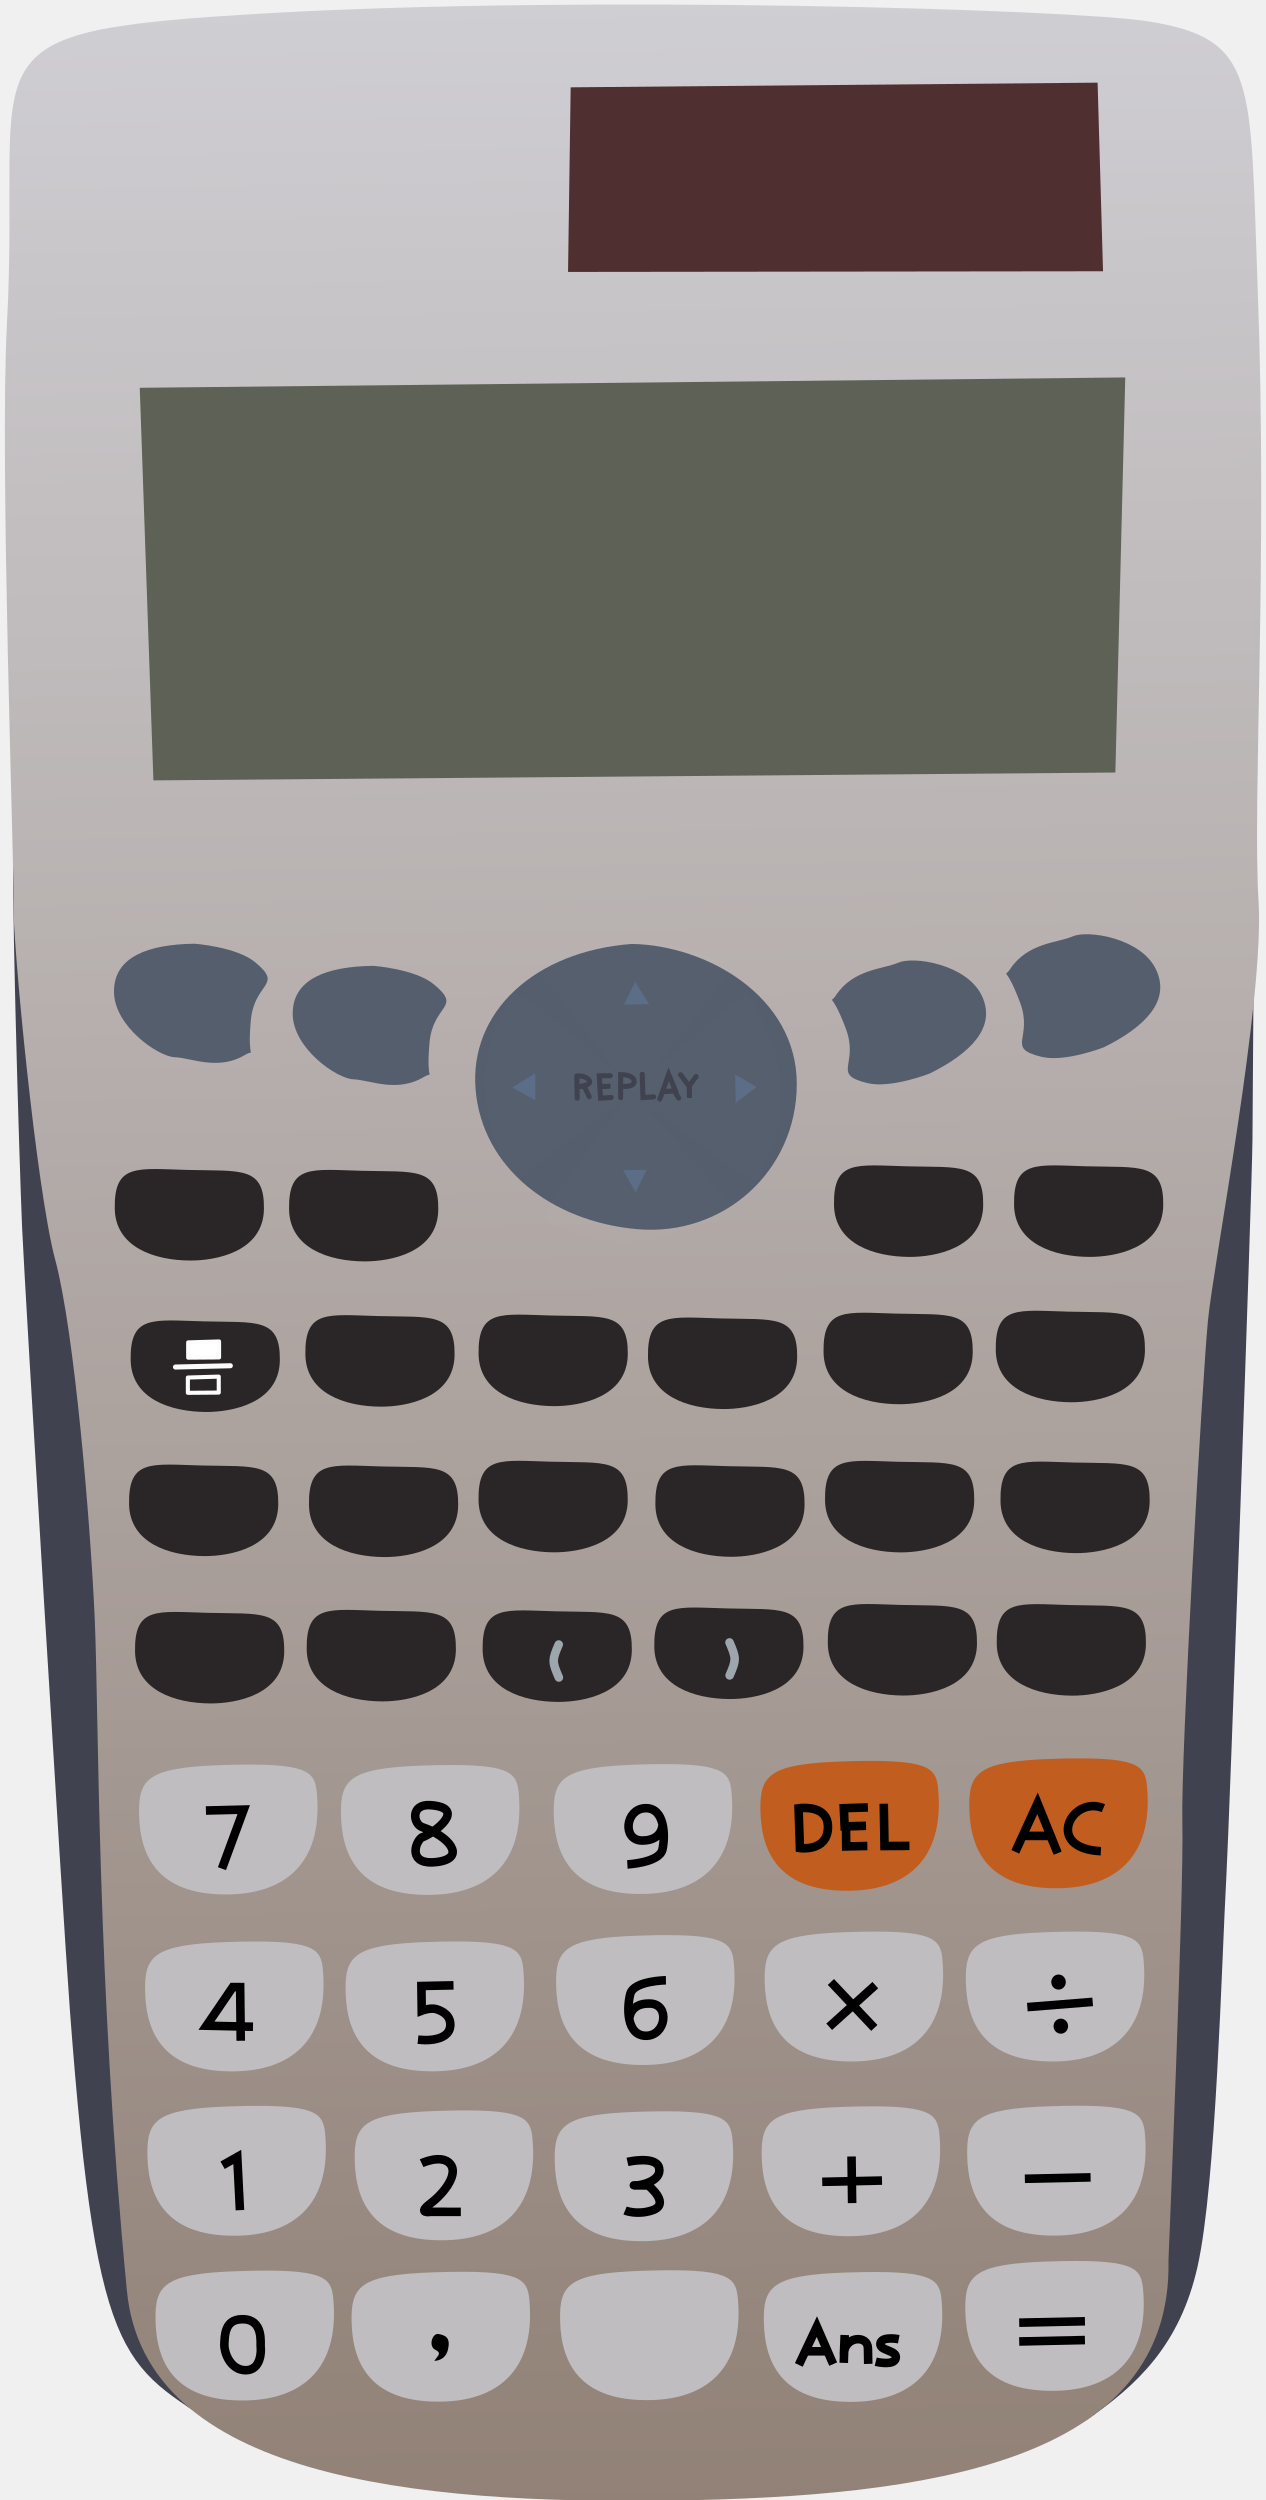
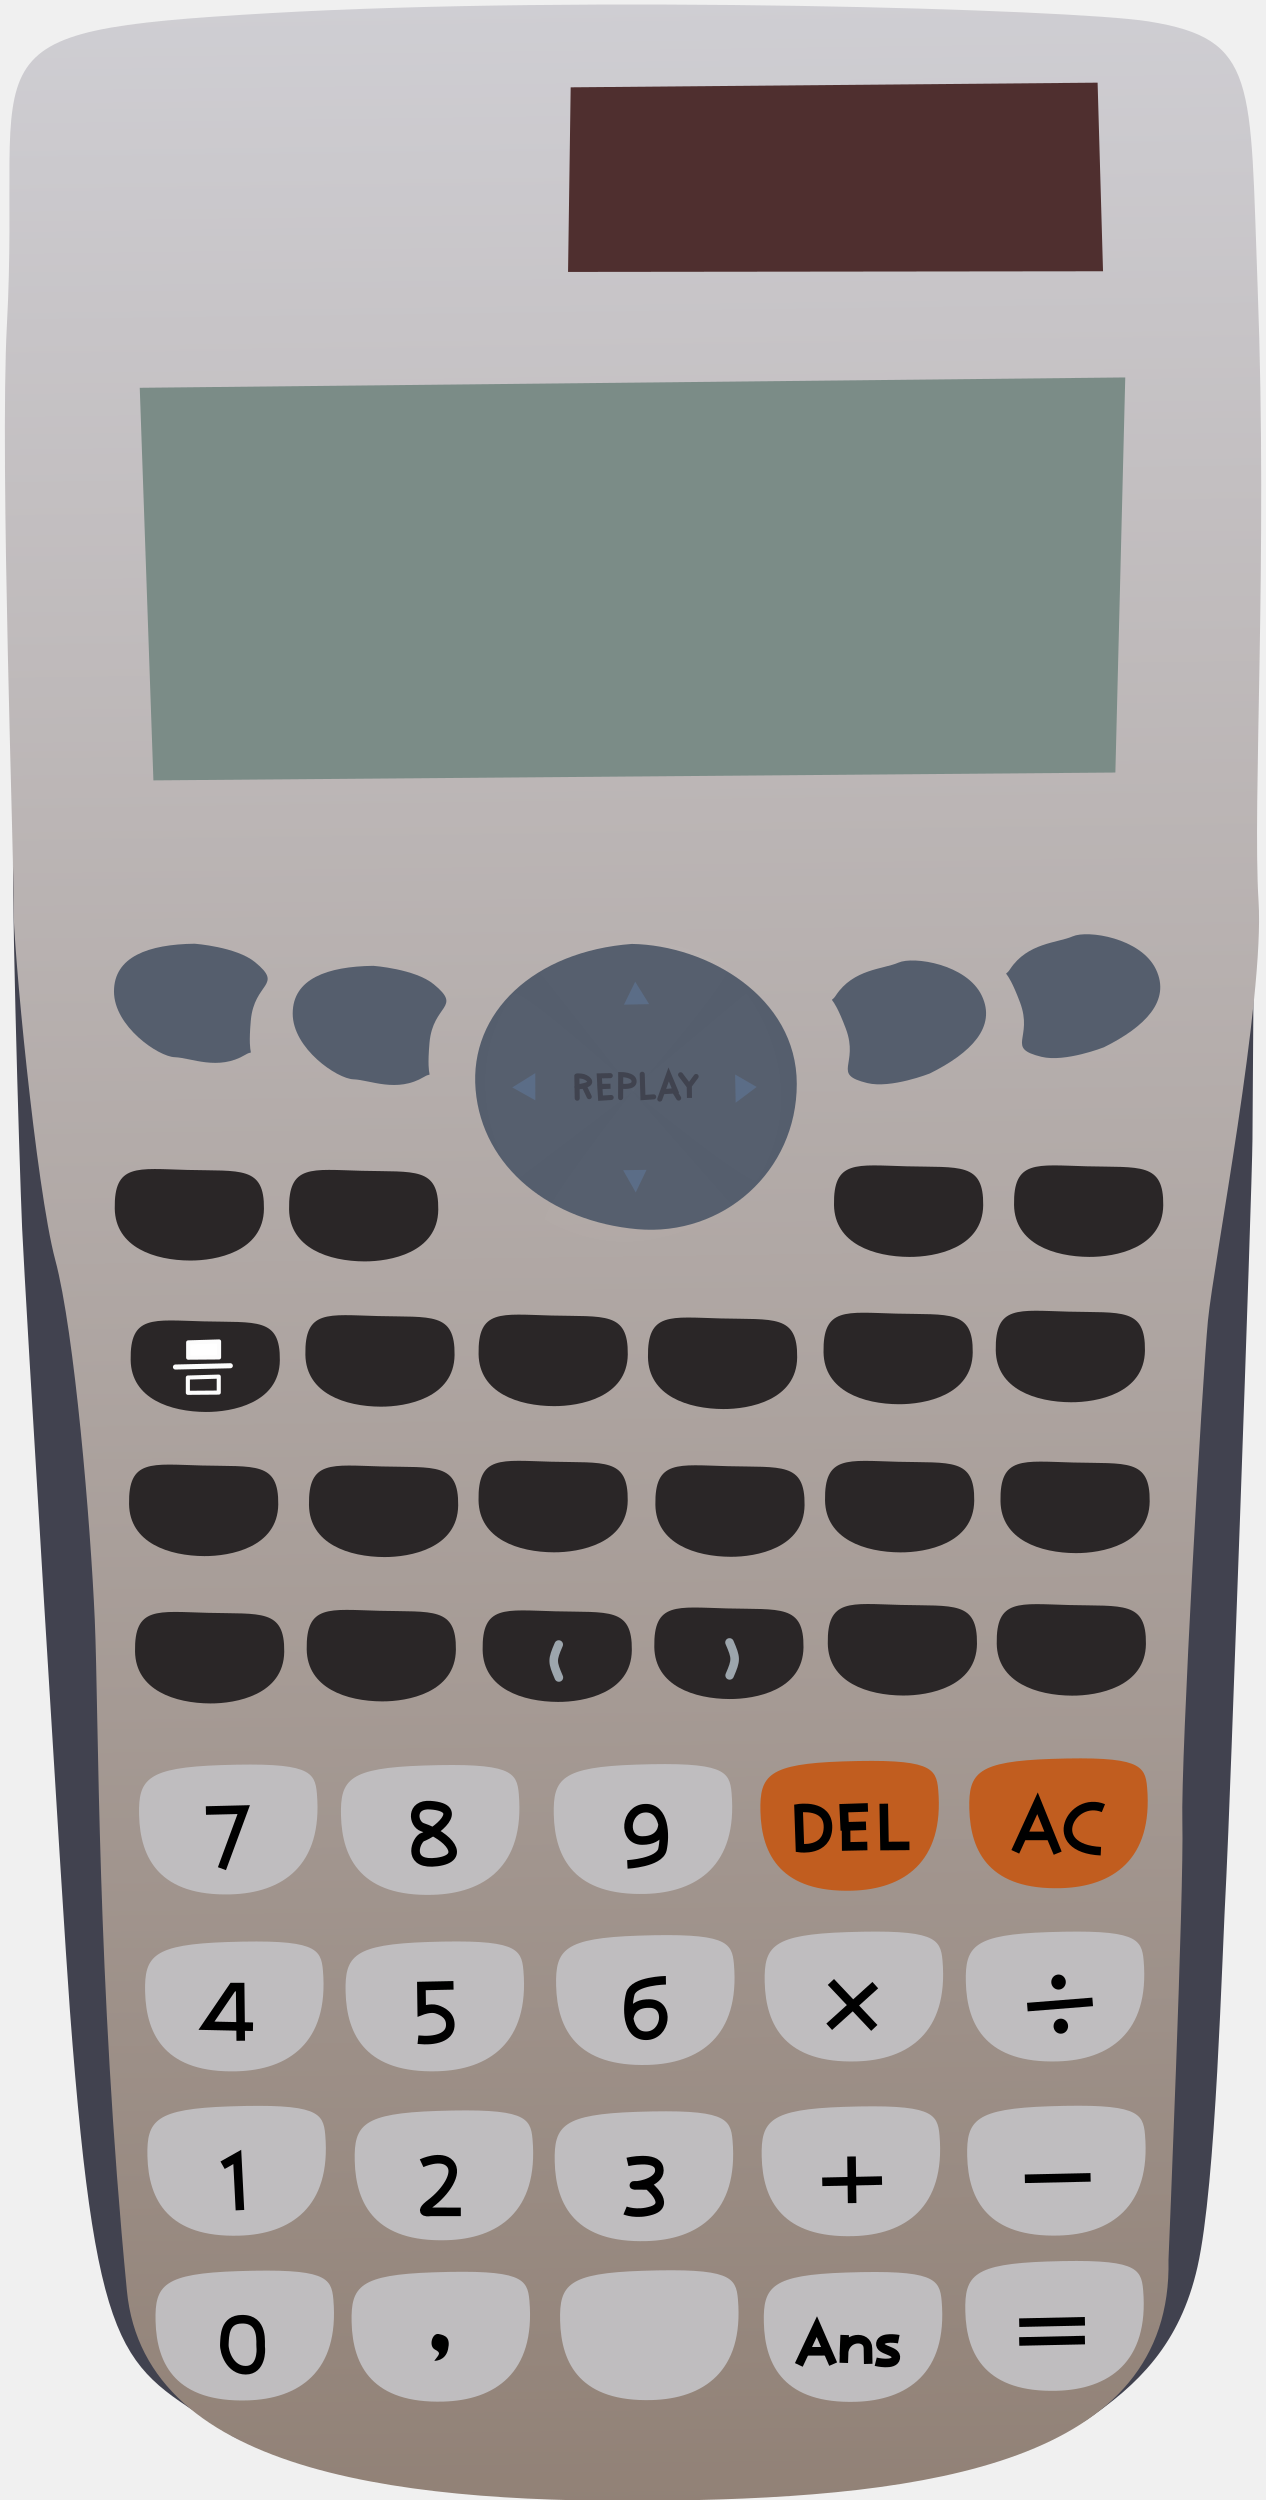
<svg xmlns="http://www.w3.org/2000/svg" xmlns:xlink="http://www.w3.org/1999/xlink" version="1.1" id="svg2" width="2486.667" height="4912" viewBox="0 0 2486.667 4912">
  <defs id="defs6">
    <rect x="220.434" y="139.683" width="867.997" height="522.096" id="rect438" />
    <rect x="335.279" y="809.352" width="1830.529" height="680.596" id="rect392" />
    <rect x="328.042" y="1506.098" width="1836.794" height="720.092" id="rect386" />
    <linearGradient id="linearGradient36525">
      <stop style="stop-color:#918176;stop-opacity:1;" offset="0" id="stop36521" />
      <stop style="stop-color:#cfced3;stop-opacity:1;" offset="1" id="stop36523" />
    </linearGradient>
    <linearGradient xlink:href="#linearGradient36525" id="linearGradient36527" x1="1265.623" y1="4934.722" x2="1198.66" y2="2.468" gradientUnits="userSpaceOnUse" />
    <rect x="335.279" y="809.352" width="1830.529" height="680.596" id="rect392-3" />
  </defs>
  <g id="layer1" style="display:inline;opacity:1">
    <path style="display:inline;fill:#41424f;fill-opacity:1;stroke-width:2.351;stroke-dasharray:7.053, 7.053" d="M 137.508,3952.214 C 122.721,3755.687 48.976,2537.204 43.463,2413.072 37.949,2288.939 19.385,1658.251 27.541,1628.605 c 8.156,-29.647 2437.638,-28.414 2437.638,-28.414 0,0 -3.398,530.831 -4.31,638.123 -0.912,107.293 -45.605,1347.304 -51.344,1449.346 -9.107,161.898 -19.796,602.565 -56.673,766.136 -34.433,152.733 -117.326,232.45 -220.421,302.437 -103.095,69.987 -1556.245,110.933 -1676.12,29.875 -210.563,-142.379 -264.198,-108.226 -318.801,-833.894 z" id="path1053" />
    <path style="display:inline;fill:url(#linearGradient36527);fill-opacity:1;stroke-width:2.351;stroke-dasharray:7.053, 7.053" d="m 2295.838,4440.274 c 8.694,397.945 -471.677,465.411 -976.571,472.809 C 814.373,4920.482 284.956,4867.814 249.356,4500.984 189.82,3887.499 194.462,3370.708 186.197,3182.046 177.931,2993.385 146.437,2616.664 108.591,2475.665 70.745,2334.666 24.52,1845.236 26.572,1778.74 28.625,1712.244 -0.95,907.92 13.613,637.081 42.885,92.666 -95.81,61.955 526.547,26.044 1148.904,-9.867 2105.749,17.936 2256.517,42.048 c 215.372,34.445 199.227,115.827 214.597,525.243 19.845,528.612 -10.426,1011.267 1.684,1203.196 12.11,191.929 -88.526,710.679 -99.46,824.442 -10.935,113.763 -53.692,857.037 -50.249,986.594 3.442,129.557 -27.25,858.75 -27.25,858.75 z" id="path393" />
-     <path style="opacity:1;fill:#5e6256;fill-opacity:1;stroke-width:2.351;stroke-dasharray:7.053, 7.053" d="M 274.57,761.943 2210.923,741.592 2191.486,1517.894 301.403,1533.299 Z" id="path7438" />
+     <path style="opacity:1;fill:#7b8c87;fill-opacity:1;stroke-width:2.351;stroke-dasharray:7.053, 7.053" d="M 274.57,761.943 2210.923,741.592 2191.486,1517.894 301.403,1533.299 Z" id="path7438" />
    <path style="opacity:1;fill:#4f2f2f;fill-opacity:1;stroke-width:2.351;stroke-dasharray:7.053, 7.053" d="m 1121.25,171.579 1035.317,-9.174 10.662,370.579 -1051.138,1.32 z" id="path7440" />
    <path style="opacity:1;fill:#555e6d;fill-opacity:1;stroke-width:2.351;stroke-dasharray:7.053, 7.053" d="m 1241.587,1854.619 c 147.108,2.553 323.941,103.44 323.941,275.087 0,171.647 -144.518,300.367 -313.567,285.391 C 1082.913,2400.121 947.473,2294.042 934.465,2141.193 921.456,1988.344 1050.777,1868.803 1241.587,1854.619 Z" id="path7598" />
    <path style="opacity:1;fill:#555e6d;fill-opacity:1;stroke-width:2.351;stroke-dasharray:7.053, 7.053" d="m 382.351,1854.202 c -90.623,1.19 -158.405,25.369 -158.405,93.84 0,68.472 87.221,128.1 119.411,129.165 32.191,1.065 85.363,27.418 138.904,-4.913 21.066,-12.721 3.053,17.555 10.507,-67.016 6.727,-76.324 65.638,-67.783 8.247,-114.915 -36.699,-30.139 -118.664,-36.162 -118.664,-36.162 z" id="path7600" />
    <path style="display:inline;opacity:1;fill:#555e6d;fill-opacity:1;stroke-width:2.351;stroke-dasharray:7.053, 7.053" d="m 1826.771,2109.225 c 81.162,-40.332 131.779,-91.488 102.115,-153.201 -29.663,-61.713 -134.106,-77.67 -163.581,-64.684 -29.475,12.985 -88.815,12.269 -123.064,64.603 -13.476,20.591 -10.357,-14.499 19.562,64.952 27.002,71.704 -29.794,89.527 42.35,107.145 46.133,11.266 122.617,-18.815 122.617,-18.815 z" id="path7600-5" />
    <path style="display:inline;opacity:1;fill:#555e6d;fill-opacity:1;stroke-width:2.351;stroke-dasharray:7.053, 7.053" d="m 2169.034,2057.661 c 81.162,-40.332 131.779,-91.488 102.115,-153.201 -29.663,-61.713 -134.106,-77.67 -163.581,-64.684 -29.475,12.985 -88.815,12.269 -123.064,64.603 -13.476,20.591 -10.357,-14.499 19.562,64.952 27.002,71.704 -29.794,89.527 42.35,107.145 46.133,11.266 122.617,-18.815 122.617,-18.815 z" id="path7600-5-2" />
    <path style="display:inline;opacity:1;fill:#555e6d;fill-opacity:1;stroke-width:2.351;stroke-dasharray:7.053, 7.053" d="m 733.49,1897.649 c -90.623,1.19 -158.405,25.369 -158.405,93.84 0,68.472 87.221,128.1 119.411,129.165 32.191,1.065 85.363,27.418 138.904,-4.913 21.066,-12.721 3.053,17.555 10.507,-67.016 6.727,-76.324 65.638,-67.783 8.247,-114.915 -36.699,-30.139 -118.664,-36.162 -118.664,-36.162 z" id="path7600-6" />
    <path style="opacity:1;fill:#2a2627;fill-opacity:1;stroke-width:2.351;stroke-dasharray:7.053, 7.053" d="m 710.771,2300.374 c 104.73,2.752 151.401,-8.145 150.34,76.529 -1.061,84.673 -94.921,101.783 -145.209,101.522 -69.431,-0.361 -146.64,-25.752 -147.937,-102.01 -1.518,-89.26 43.379,-78.653 142.806,-76.041 z" id="path7702" />
    <path style="display:inline;opacity:1;fill:#2a2627;fill-opacity:1;stroke-width:2.351;stroke-dasharray:7.053, 7.053" d="m 368.27,2298.676 c 104.73,2.752 151.401,-8.145 150.34,76.529 -1.061,84.673 -94.921,101.783 -145.209,101.522 -69.431,-0.361 -146.64,-25.752 -147.937,-102.01 -1.518,-89.26 43.379,-78.653 142.806,-76.041 z" id="path7702-9" />
    <path style="display:inline;opacity:1;fill:#2a2627;fill-opacity:1;stroke-width:2.351;stroke-dasharray:7.053, 7.053" d="m 1781.445,2291.557 c 104.73,2.752 151.401,-8.145 150.34,76.529 -1.061,84.673 -94.921,101.783 -145.209,101.522 -69.431,-0.361 -146.639,-25.752 -147.937,-102.01 -1.518,-89.26 43.379,-78.653 142.806,-76.041 z" id="path7702-1" />
    <path style="display:inline;opacity:1;fill:#2a2627;fill-opacity:1;stroke-width:2.351;stroke-dasharray:7.053, 7.053" d="m 2135.206,2291.537 c 104.73,2.752 151.401,-8.145 150.34,76.529 -1.061,84.673 -94.921,101.783 -145.209,101.522 -69.431,-0.361 -146.639,-25.752 -147.937,-102.01 -1.518,-89.26 43.379,-78.653 142.806,-76.041 z" id="path7702-2" />
    <path style="display:inline;opacity:1;fill:#2a2627;fill-opacity:1;stroke-width:2.351;stroke-dasharray:7.053, 7.053" d="m 399.505,2596.204 c 104.73,2.752 151.401,-8.145 150.34,76.529 -1.061,84.673 -94.921,101.783 -145.209,101.522 -69.431,-0.361 -146.64,-25.752 -147.937,-102.01 -1.518,-89.26 43.379,-78.653 142.806,-76.041 z" id="path7702-7" />
    <path style="display:inline;opacity:1;fill:#2a2627;fill-opacity:1;stroke-width:2.351;stroke-dasharray:7.053, 7.053" d="m 742.807,2585.784 c 104.73,2.752 151.401,-8.145 150.34,76.529 -1.061,84.673 -94.921,101.783 -145.209,101.522 -69.431,-0.361 -146.64,-25.752 -147.937,-102.01 -1.518,-89.26 43.379,-78.653 142.806,-76.041 z" id="path7702-0" />
    <path style="display:inline;opacity:1;fill:#2a2627;fill-opacity:1;stroke-width:2.351;stroke-dasharray:7.053, 7.053" d="m 1083.121,2584.731 c 104.73,2.752 151.401,-8.145 150.34,76.529 -1.061,84.673 -94.921,101.783 -145.209,101.522 -69.431,-0.361 -146.64,-25.752 -147.937,-102.01 -1.518,-89.26 43.379,-78.653 142.806,-76.041 z" id="path7702-93" />
    <path style="display:inline;opacity:1;fill:#2a2627;fill-opacity:1;stroke-width:2.351;stroke-dasharray:7.053, 7.053" d="m 1415.938,2590.458 c 104.73,2.752 151.401,-8.145 150.34,76.529 -1.061,84.673 -94.921,101.783 -145.209,101.522 -69.431,-0.361 -146.64,-25.752 -147.937,-102.01 -1.518,-89.26 43.379,-78.653 142.806,-76.041 z" id="path7702-6" />
    <path style="display:inline;opacity:1;fill:#2a2627;fill-opacity:1;stroke-width:2.351;stroke-dasharray:7.053, 7.053" d="m 1760.879,2580.986 c 104.73,2.752 151.401,-8.145 150.34,76.529 -1.061,84.673 -94.921,101.783 -145.209,101.522 -69.431,-0.361 -146.639,-25.752 -147.937,-102.01 -1.518,-89.26 43.379,-78.653 142.806,-76.041 z" id="path7702-06" />
    <path style="display:inline;opacity:1;fill:#2a2627;fill-opacity:1;stroke-width:2.351;stroke-dasharray:7.053, 7.053" d="m 2099.265,2577.108 c 104.73,2.752 151.401,-8.145 150.34,76.529 -1.061,84.673 -94.921,101.783 -145.209,101.522 -69.431,-0.361 -146.639,-25.752 -147.937,-102.01 -1.518,-89.26 43.379,-78.653 142.806,-76.041 z" id="path7702-26" />
    <path style="display:inline;opacity:1;fill:#2a2627;fill-opacity:1;stroke-width:2.351;stroke-dasharray:7.053, 7.053" d="m 396.38,2879.403 c 104.73,2.752 151.401,-8.145 150.34,76.529 -1.061,84.673 -94.921,101.783 -145.209,101.522 -69.431,-0.361 -146.64,-25.752 -147.937,-102.01 -1.518,-89.26 43.379,-78.653 142.806,-76.041 z" id="path7702-18" />
    <path style="display:inline;opacity:1;fill:#2a2627;fill-opacity:1;stroke-width:2.351;stroke-dasharray:7.053, 7.053" d="m 749.891,2881.284 c 104.73,2.752 151.401,-8.145 150.34,76.529 -1.061,84.673 -94.921,101.783 -145.209,101.522 -69.431,-0.361 -146.64,-25.752 -147.937,-102.01 -1.518,-89.26 43.379,-78.653 142.806,-76.041 z" id="path7702-79" />
    <path style="display:inline;opacity:1;fill:#2a2627;fill-opacity:1;stroke-width:2.351;stroke-dasharray:7.053, 7.053" d="m 1083.03,2871.961 c 104.73,2.752 151.401,-8.145 150.34,76.529 -1.061,84.673 -94.921,101.783 -145.209,101.522 -69.431,-0.361 -146.64,-25.752 -147.937,-102.01 -1.518,-89.26 43.379,-78.653 142.806,-76.041 z" id="path7702-20" />
    <path style="display:inline;opacity:1;fill:#2a2627;fill-opacity:1;stroke-width:2.351;stroke-dasharray:7.053, 7.053" d="m 1430.49,2880.761 c 104.73,2.752 151.401,-8.145 150.34,76.529 -1.061,84.673 -94.921,101.783 -145.209,101.522 -69.431,-0.361 -146.639,-25.752 -147.937,-102.01 -1.518,-89.26 43.379,-78.653 142.806,-76.041 z" id="path7702-23" />
    <path style="display:inline;opacity:1;fill:#2a2627;fill-opacity:1;stroke-width:2.351;stroke-dasharray:7.053, 7.053" d="m 1763.831,2872.083 c 104.73,2.752 151.401,-8.145 150.34,76.529 -1.061,84.673 -94.921,101.783 -145.209,101.522 -69.431,-0.361 -146.639,-25.752 -147.937,-102.01 -1.518,-89.26 43.379,-78.653 142.806,-76.041 z" id="path7702-75" />
    <path style="display:inline;opacity:1;fill:#2a2627;fill-opacity:1;stroke-width:2.351;stroke-dasharray:7.053, 7.053" d="m 2108.555,2873.546 c 104.73,2.752 151.401,-8.145 150.34,76.529 -1.061,84.673 -94.921,101.783 -145.209,101.522 -69.431,-0.361 -146.639,-25.752 -147.937,-102.01 -1.518,-89.26 43.379,-78.653 142.806,-76.041 z" id="path7702-92" />
    <path style="display:inline;opacity:1;fill:#2a2627;fill-opacity:1;stroke-width:2.351;stroke-dasharray:7.053, 7.053" d="m 2101.184,3153.572 c 104.73,2.752 151.401,-8.145 150.34,76.529 -1.061,84.673 -94.921,101.783 -145.209,101.522 -69.431,-0.361 -146.639,-25.752 -147.937,-102.01 -1.518,-89.26 43.379,-78.653 142.806,-76.041 z" id="path7702-28" />
    <path style="display:inline;opacity:1;fill:#2a2627;fill-opacity:1;stroke-width:2.351;stroke-dasharray:7.053, 7.053" d="m 1769.239,3153.334 c 104.73,2.752 151.401,-8.145 150.34,76.529 -1.061,84.673 -94.921,101.783 -145.209,101.522 -69.431,-0.361 -146.639,-25.752 -147.937,-102.01 -1.518,-89.26 43.379,-78.653 142.806,-76.041 z" id="path7702-97" />
    <path style="display:inline;opacity:1;fill:#2a2627;fill-opacity:1;stroke-width:2.351;stroke-dasharray:7.053, 7.053" d="m 1428.366,3160.224 c 104.73,2.752 151.401,-8.145 150.34,76.529 -1.061,84.673 -94.921,101.783 -145.209,101.522 -69.431,-0.361 -146.639,-25.752 -147.937,-102.01 -1.518,-89.26 43.379,-78.653 142.806,-76.041 z" id="path7702-3" />
    <path style="display:inline;opacity:1;fill:#2a2627;fill-opacity:1;stroke-width:2.351;stroke-dasharray:7.053, 7.053" d="m 1091.089,3165.884 c 104.73,2.752 151.401,-8.145 150.34,76.529 -1.061,84.673 -94.921,101.783 -145.209,101.522 -69.431,-0.361 -146.64,-25.752 -147.937,-102.01 -1.518,-89.26 43.379,-78.653 142.806,-76.041 z" id="path7702-61" />
    <path style="display:inline;opacity:1;fill:#2a2627;fill-opacity:1;stroke-width:2.351;stroke-dasharray:7.053, 7.053" d="m 745.412,3164.868 c 104.73,2.752 151.401,-8.145 150.34,76.529 -1.061,84.673 -94.921,101.783 -145.209,101.522 -69.431,-0.361 -146.64,-25.752 -147.937,-102.01 -1.518,-89.26 43.379,-78.653 142.806,-76.041 z" id="path7702-29" />
    <path style="display:inline;opacity:1;fill:#2a2627;fill-opacity:1;stroke-width:2.351;stroke-dasharray:7.053, 7.053" d="m 408.118,3168.887 c 104.73,2.752 151.401,-8.145 150.34,76.529 -1.061,84.673 -94.921,101.783 -145.209,101.522 -69.431,-0.361 -146.64,-25.752 -147.937,-102.01 -1.518,-89.26 43.379,-78.653 142.806,-76.041 z" id="path7702-31" />
    <path style="opacity:1;fill:#bfbdbf;fill-opacity:1;stroke-width:2.351;stroke-dasharray:7.053, 7.053" d="m 434.708,3468.064 c 172.625,-5.807 184.185,12.077 187.929,56.003 12.161,142.667 -68.87,195.188 -169.089,197.983 -138.011,3.85 -178.216,-68.627 -180.281,-156.058 -1.671,-70.759 16.234,-93.044 161.441,-97.928 z" id="path8041" />
    <path style="display:inline;opacity:1;fill:#bfbdbf;fill-opacity:1;stroke-width:2.351;stroke-dasharray:7.053, 7.053" d="m 831.415,3468.947 c 172.625,-5.807 184.185,12.077 187.929,56.003 12.161,142.667 -68.87,195.188 -169.089,197.983 -138.011,3.85 -178.216,-68.627 -180.281,-156.058 -1.671,-70.759 16.234,-93.044 161.441,-97.928 z" id="path8041-9" />
    <path style="display:inline;opacity:1;fill:#bfbdbf;fill-opacity:1;stroke-width:2.351;stroke-dasharray:7.053, 7.053" d="m 1249.5,3467.154 c 172.625,-5.807 184.185,12.077 187.929,56.003 12.161,142.667 -68.87,195.188 -169.089,197.983 -138.011,3.85 -178.216,-68.627 -180.281,-156.058 -1.671,-70.759 16.234,-93.044 161.441,-97.928 z" id="path8041-4" />
    <path style="display:inline;opacity:1;fill:#c15d1f;fill-opacity:1;stroke-width:2.351;stroke-dasharray:7.053, 7.053" d="m 1655.512,3460.833 c 172.625,-5.807 184.185,12.077 187.929,56.003 12.161,142.667 -68.87,195.188 -169.089,197.983 -138.011,3.85 -178.216,-68.627 -180.281,-156.058 -1.671,-70.759 16.234,-93.044 161.441,-97.928 z" id="path8041-7" />
    <path style="display:inline;opacity:1;fill:#c15d1f;fill-opacity:1;stroke-width:2.351;stroke-dasharray:7.053, 7.053" d="m 2065.935,3455.886 c 172.625,-5.807 184.185,12.077 187.929,56.003 12.161,142.667 -68.87,195.188 -169.089,197.983 -138.011,3.85 -178.216,-68.627 -180.281,-156.058 -1.671,-70.759 16.234,-93.044 161.441,-97.928 z" id="path8041-8" />
    <path style="display:inline;opacity:1;fill:#bfbdbf;fill-opacity:1;stroke-width:2.351;stroke-dasharray:7.053, 7.053" d="m 2059.122,3796.26 c 172.625,-5.807 184.185,12.077 187.929,56.003 12.161,142.667 -68.87,195.188 -169.089,197.983 -138.011,3.85 -178.216,-68.627 -180.281,-156.058 -1.671,-70.759 16.234,-93.044 161.441,-97.928 z" id="path8041-45" />
    <path style="display:inline;opacity:1;fill:#bfbdbf;fill-opacity:1;stroke-width:2.351;stroke-dasharray:7.053, 7.053" d="m 1663.918,3796.257 c 172.625,-5.807 184.185,12.077 187.929,56.003 12.161,142.667 -68.87,195.188 -169.089,197.983 -138.011,3.85 -178.216,-68.627 -180.281,-156.058 -1.671,-70.759 16.234,-93.044 161.441,-97.928 z" id="path8041-0" />
    <path style="display:inline;opacity:1;fill:#bfbdbf;fill-opacity:1;stroke-width:2.351;stroke-dasharray:7.053, 7.053" d="m 1254.098,3803.169 c 172.625,-5.807 184.185,12.077 187.929,56.003 12.161,142.667 -68.87,195.188 -169.089,197.983 -138.011,3.85 -178.216,-68.627 -180.281,-156.058 -1.671,-70.759 16.234,-93.044 161.441,-97.928 z" id="path8041-3" />
    <path style="display:inline;opacity:1;fill:#bfbdbf;fill-opacity:1;stroke-width:2.351;stroke-dasharray:7.053, 7.053" d="m 840.468,3815.641 c 172.625,-5.807 184.185,12.077 187.929,56.003 12.161,142.667 -68.87,195.188 -169.089,197.983 -138.011,3.85 -178.216,-68.627 -180.281,-156.058 -1.671,-70.759 16.234,-93.044 161.441,-97.928 z" id="path8041-6" />
    <path style="display:inline;opacity:1;fill:#bfbdbf;fill-opacity:1;stroke-width:2.351;stroke-dasharray:7.053, 7.053" d="m 446.562,3815.707 c 172.625,-5.807 184.185,12.077 187.929,56.003 12.161,142.667 -68.87,195.188 -169.089,197.983 -138.011,3.85 -178.216,-68.627 -180.281,-156.058 -1.671,-70.759 16.234,-93.044 161.441,-97.928 z" id="path8041-1" />
    <path style="display:inline;opacity:1;fill:#bfbdbf;fill-opacity:1;stroke-width:2.351;stroke-dasharray:7.053, 7.053" d="m 451.106,4138.639 c 172.625,-5.807 184.185,12.077 187.929,56.003 12.161,142.667 -68.87,195.188 -169.089,197.983 -138.011,3.85 -178.216,-68.627 -180.281,-156.058 -1.671,-70.759 16.234,-93.044 161.441,-97.928 z" id="path8041-06" />
    <path style="display:inline;opacity:1;fill:#bfbdbf;fill-opacity:1;stroke-width:2.351;stroke-dasharray:7.053, 7.053" d="m 858.413,4147.58 c 172.625,-5.807 184.185,12.077 187.929,56.003 12.161,142.667 -68.87,195.188 -169.089,197.983 -138.011,3.85 -178.216,-68.627 -180.281,-156.058 -1.671,-70.759 16.234,-93.044 161.441,-97.928 z" id="path8041-32" />
    <path style="display:inline;opacity:1;fill:#bfbdbf;fill-opacity:1;stroke-width:2.351;stroke-dasharray:7.053, 7.053" d="m 1251.362,4149.346 c 172.625,-5.807 184.185,12.077 187.929,56.003 12.161,142.667 -68.87,195.188 -169.089,197.983 -138.011,3.85 -178.216,-68.627 -180.281,-156.058 -1.671,-70.759 16.234,-93.044 161.441,-97.928 z" id="path8041-061" />
    <path style="display:inline;opacity:1;fill:#bfbdbf;fill-opacity:1;stroke-width:2.351;stroke-dasharray:7.053, 7.053" d="m 1658.021,4139.571 c 172.625,-5.807 184.185,12.077 187.929,56.003 12.161,142.667 -68.87,195.188 -169.089,197.983 -138.011,3.85 -178.216,-68.627 -180.281,-156.058 -1.671,-70.759 16.234,-93.044 161.441,-97.928 z" id="path8041-5" />
    <path style="display:inline;opacity:1;fill:#bfbdbf;fill-opacity:1;stroke-width:2.351;stroke-dasharray:7.053, 7.053" d="m 2061.777,4138.399 c 172.625,-5.807 184.185,12.077 187.929,56.003 12.161,142.667 -68.87,195.188 -169.089,197.983 -138.011,3.85 -178.216,-68.627 -180.281,-156.058 -1.671,-70.759 16.234,-93.044 161.441,-97.928 z" id="path8041-54" />
    <path style="display:inline;opacity:1;fill:#bfbdbf;fill-opacity:1;stroke-width:2.351;stroke-dasharray:7.053, 7.053" d="m 2058.095,4443.389 c 172.625,-5.807 184.185,12.077 187.929,56.003 12.161,142.667 -68.87,195.188 -169.089,197.983 -138.011,3.85 -178.216,-68.627 -180.281,-156.058 -1.671,-70.759 16.234,-93.044 161.441,-97.928 z" id="path8041-76" />
    <path style="display:inline;opacity:1;fill:#bfbdbf;fill-opacity:1;stroke-width:2.351;stroke-dasharray:7.053, 7.053" d="m 1662.236,4465.081 c 172.625,-5.807 184.185,12.077 187.929,56.003 12.161,142.667 -68.87,195.188 -169.089,197.983 -138.011,3.85 -178.216,-68.627 -180.281,-156.058 -1.671,-70.759 16.234,-93.044 161.441,-97.928 z" id="path8041-56" />
    <path style="display:inline;opacity:1;fill:#bfbdbf;fill-opacity:1;stroke-width:2.351;stroke-dasharray:7.053, 7.053" d="m 1261.956,4461.66 c 172.625,-5.807 184.185,12.077 187.929,56.003 12.161,142.667 -68.87,195.188 -169.089,197.983 -138.011,3.85 -178.216,-68.627 -180.281,-156.058 -1.671,-70.759 16.234,-93.044 161.441,-97.928 z" id="path8041-93" />
    <path style="display:inline;opacity:1;fill:#bfbdbf;fill-opacity:1;stroke-width:2.351;stroke-dasharray:7.053, 7.053" d="m 852.291,4464.648 c 172.625,-5.807 184.185,12.077 187.929,56.003 12.161,142.667 -68.87,195.188 -169.089,197.983 -138.011,3.85 -178.216,-68.627 -180.281,-156.058 -1.671,-70.759 16.234,-93.044 161.441,-97.928 z" id="path8041-74" />
    <path style="display:inline;opacity:1;fill:#bfbdbf;fill-opacity:1;stroke-width:2.351;stroke-dasharray:7.053, 7.053" d="m 467.079,4462.337 c 172.625,-5.807 184.185,12.077 187.929,56.003 12.161,142.667 -68.87,195.188 -169.089,197.983 -138.011,3.85 -178.216,-68.627 -180.281,-156.058 -1.671,-70.759 16.234,-93.044 161.441,-97.928 z" id="path8041-52" />
    <path style="display:inline;opacity:0.98;fill:#ffffff;fill-opacity:0.01;stroke-width:2.351;stroke-dasharray:7.053, 7.053" d="m 1245.037,2143.383 -182.731,-231.301 c 0,0 178.986,-132.851 365.989,-10.892 17.771,11.59 -183.258,242.193 -183.258,242.193 z" id="path7442" />
    <path style="display:inline;opacity:0.98;fill:#ffffff;fill-opacity:0.01;stroke-width:2.351;stroke-dasharray:7.053, 7.053" d="m 1242.336,2145.817 194.582,221.424 c 0,0 -171.79,142.034 -364.918,30.026 -18.353,-10.644 170.336,-251.449 170.336,-251.449 z" id="path7442-6" />
    <path style="display:inline;opacity:0.98;fill:#ffffff;fill-opacity:0.01;stroke-width:2.351;stroke-dasharray:7.053, 7.053" d="m 1240.364,2141.209 225.96,-189.296 c 0,0 137.935,175.098 21.395,365.526 -11.075,18.096 -247.355,-176.229 -247.355,-176.229 z" id="path7442-7" />
    <path style="display:inline;opacity:0.98;fill:#ffffff;fill-opacity:0.01;stroke-width:2.351;stroke-dasharray:7.053, 7.053" d="m 1247.314,2141.387 -234.702,178.342 c 0,0 -129.457,-181.457 -3.997,-366.129 11.922,-17.55 238.699,187.787 238.699,187.787 z" id="path7442-5" />
    <rect style="opacity:0;fill:#261c3d;fill-opacity:1;stroke:none;stroke-width:6.026" id="rect8738" width="1821.952" height="290" x="331.467" y="886.106" />
    <rect style="display:inline;opacity:0;fill:#261c3d;fill-opacity:1;stroke:none;stroke-width:6.026" id="rect8738-5" width="1821.952" height="290" x="331.467" y="1204.865" />
    <path style="opacity:1;fill:none;stroke-width:16.851;stroke:#000000;stroke-dasharray:none;stroke-opacity:1" d="m 474.963,4556.846 c 44.259,-1.262 36.147,48.137 37.257,54.724 1.111,6.587 1.176,45.472 -29.429,45.472 -30.605,0 -42.901,-35.622 -42.004,-51.289 0.897,-15.667 0.045,-48.457 34.176,-48.907 z" id="path945" />
    <path style="opacity:1;fill:none;stroke:#000000;stroke-width:16.851;stroke-dasharray:none;stroke-opacity:1" d="m 437.322,4254.268 28.864,-16.308 5.249,104.577" id="path1001" />
    <path style="opacity:1;fill:none;stroke:#000000;stroke-width:16.851;stroke-dasharray:none;stroke-opacity:1" d="m 497.084,3982.151 -91.423,-2.034 51.72,-75.909 h 14.475 l 1.152,105.472" id="path1003" />
    <path style="opacity:1;fill:none;stroke:#000000;stroke-width:16.851;stroke-dasharray:none;stroke-opacity:1" d="m 436.058,3671.571 42.821,-116.068 -74.316,1.844" id="path1005" />
    <path style="opacity:1;fill:none;stroke:#000000;stroke-width:16.851;stroke-dasharray:none;stroke-opacity:1" d="m 828.197,3610.512 c 27.223,-9.594 90.107,-58.591 17.484,-63.727 -39.592,-2.8 -34.394,37.092 -15.68,43.33 51.055,17.017 88.604,60.399 28.906,68.31 -57.181,7.577 -44.549,-37.2 -30.71,-47.913 z" id="path1009" />
    <path style="opacity:1;fill:none;stroke:#000000;stroke-width:16.851;stroke-dasharray:none;stroke-opacity:1" d="m 1232.617,3663.2 c 0,0 63.173,-3.267 68.943,-29.288 5.77,-26.021 5.331,-82.591 -33.925,-81.164 -39.255,1.427 -45.606,63.568 -5.841,63.568 39.765,0 39.765,-30.311 39.765,-30.311" id="path1130" />
    <path style="display:inline;opacity:1;fill:none;stroke:#000000;stroke-width:16.851;stroke-dasharray:none;stroke-opacity:1" d="m 1308.372,3890.817 c 0,0 -63.251,0.936 -69.976,26.727 -6.725,25.791 -8.372,82.338 30.91,82.359 39.281,0.021 47.919,-61.843 8.18,-63.309 -39.738,-1.466 -40.856,28.824 -40.856,28.824" id="path1130-3" />
    <g id="g1237" style="opacity:1">
      <path style="opacity:1;fill:none;stroke:#000000;stroke-width:16.851;stroke-dasharray:none;stroke-opacity:1" d="m 1569.037,3552.924 2.681,78.207 c 0,0 53.536,7.664 55.053,-39.952 1.516,-47.616 -57.734,-38.255 -57.734,-38.255 z" id="path1132" />
      <path style="opacity:1;fill:none;stroke:#000000;stroke-width:16.851;stroke-dasharray:none;stroke-opacity:1" d="m 1705.27,3551.21 -47.361,1.537 1.666,35.636 41.999,-1.061 -39.324,1.262 0.322,39.307 41.587,-0.918" id="path1134" />
      <path style="opacity:1;fill:none;stroke:#000000;stroke-width:16.851;stroke-dasharray:none;stroke-opacity:1" d="m 1736.418,3543.918 1.461,83.197 49.005,-0.392" id="path1136" />
    </g>
    <g id="g1241" style="opacity:1">
      <path style="opacity:1;fill:none;stroke:#000000;stroke-width:16.851;stroke-dasharray:none;stroke-opacity:1" d="m 1994.857,3638.455 43.651,-95.391 39.611,97.978 -14.215,-33.86 h -49.981" id="path1138" />
      <path style="opacity:1;fill:none;stroke:#000000;stroke-width:16.851;stroke-dasharray:none;stroke-opacity:1" d="m 2167.976,3552.64 c -62.552,-25.643 -116.985,79.176 -4.986,84.605" id="path1140" />
    </g>
    <path style="opacity:1;fill:none;stroke:#000000;stroke-width:16.851;stroke-dasharray:none;stroke-opacity:1" d="m 891.035,3900.79 -63.069,1.314 0.645,48.49 c 0,0 17.378,-6.691 29.368,-2.806 11.99,3.885 28.568,12.624 26.634,33.455 -1.935,20.831 -27.846,30.072 -63.363,26.337" id="path1228" />
    <path style="opacity:1;fill:none;stroke:#000000;stroke-width:16.851;stroke-dasharray:none;stroke-opacity:1" d="m 828.361,4250.273 c 0,0 38.713,-18.15 55.847,0.856 17.135,19.006 -9.515,56.365 -37.948,77.899 -28.433,21.533 -0.357,16.815 -0.357,16.815 l 59.535,0.018" id="path1230" />
    <path style="opacity:1;fill:none;stroke:#000000;stroke-width:16.851;stroke-dasharray:none;stroke-opacity:1" d="m 1232.856,4247.703 c 0,0 56.628,-13.185 62.19,12.111 5.562,25.296 -36.146,34.7 -47.44,34.163 -11.294,-0.536 26.06,0.068 26.06,0.068 0,0 46.163,36.837 6.828,49.206 -29.721,9.346 -52.346,-0.034 -52.346,-0.034" id="path1232" />
    <g id="g1974">
      <path style="opacity:1;fill:none;stroke:#000000;stroke-width:16.851;stroke-dasharray:none;stroke-opacity:1" d="m 1629.212,3982.244 90.568,-81.87" id="path1372" />
      <path style="opacity:1;fill:none;stroke:#000000;stroke-width:16.851;stroke-dasharray:none;stroke-opacity:1" d="m 1632.551,3894.151 85.294,90.302" id="path1374" />
    </g>
    <g id="g1970">
      <path style="opacity:1;fill:none;stroke:#000000;stroke-width:16.851;stroke-dasharray:none;stroke-opacity:1" d="m 1615.537,4286.858 117.433,-2.527" id="path1378" />
      <path style="opacity:1;fill:none;stroke:#000000;stroke-width:16.851;stroke-dasharray:none;stroke-opacity:1" d="m 1674.256,4328.666 -1.178,-91.606" id="path1380" />
    </g>
    <path style="opacity:1;fill:none;stroke:#000000;stroke-width:16.851;stroke-dasharray:none;stroke-opacity:1" d="m 2013.619,4280.868 129.16,-2.784" id="path1382" />
    <g id="g475">
      <path style="display:inline;fill:none;stroke:#000000;stroke-width:16.851;stroke-dasharray:none;stroke-opacity:1" d="m 2002.519,4600.539 129.16,-2.784" id="path1382-3" />
      <path style="display:inline;fill:none;stroke:#000000;stroke-width:16.851;stroke-dasharray:none;stroke-opacity:1" d="m 2002.519,4563.606 129.16,-2.784" id="path1382-3-6" />
    </g>
    <g id="g1966">
      <path style="opacity:1;fill:none;stroke:#000000;stroke-width:16.851;stroke-dasharray:none;stroke-opacity:1" d="m 1569.535,4646.602 35.413,-75.228 32.08,73.653" id="path1384" />
      <path style="opacity:1;fill:none;stroke:#000000;stroke-width:16.851;stroke-dasharray:none;stroke-opacity:1" d="m 1582.422,4619.828 41.255,-0.044" id="path1386" />
      <path style="opacity:1;fill:none;stroke:#000000;stroke-width:16.851;stroke-dasharray:none;stroke-opacity:1" d="m 1657.841,4642.584 1.81,-54.752 c 0,0 -1.598,39.796 -1.543,37.581 0.883,-35.522 46.959,-38.352 47.247,-11.396 0.227,21.244 0.503,30.58 0.503,30.58" id="path1388" />
      <path style="opacity:1;fill:none;stroke:#000000;stroke-width:16.851;stroke-dasharray:none;stroke-opacity:1" d="m 1720.593,4640.331 c 0,0 36.359,9.013 39.428,-7.111 3.069,-16.125 -32.361,-13.837 -30.224,-28.794 2.138,-14.958 36.096,-8.396 36.096,-8.396" id="path1390" />
    </g>
    <path style="opacity:1;fill:#000000;stroke:none;stroke-width:16.851;stroke-dasharray:none;stroke-opacity:1;fill-opacity:1" d="m 853.243,4638.576 c 9.666,-12.912 14.261,-15.418 1.348,-22.156 -12.913,-6.738 -5.534,-32.988 7.316,-30.511 12.85,2.477 23.693,6.604 18.37,30.166 -5.322,23.562 -27.034,22.501 -27.034,22.501 z" id="path1392" />
    <g id="g1955">
      <path style="opacity:1;fill:none;stroke:#000000;stroke-width:16.851;stroke-dasharray:none;stroke-opacity:1" d="m 2018.5,3943.567 128.386,-10.26" id="path1376" />
      <ellipse style="opacity:1;fill:#000000;fill-opacity:1;stroke:none;stroke-width:16.851;stroke-dasharray:none;stroke-opacity:1" id="path1502" cx="2079.83" cy="3894.357" rx="14.279" ry="14.799" />
      <ellipse style="display:inline;opacity:1;fill:#000000;fill-opacity:1;stroke:none;stroke-width:16.851;stroke-dasharray:none;stroke-opacity:1" id="path1502-6" cx="2084.302" cy="3981.04" rx="14.279" ry="14.799" />
    </g>
    <path style="opacity:1;fill:none;fill-opacity:1;stroke:#9da6ad;stroke-width:16.851;stroke-linecap:round;stroke-opacity:1" d="m 1097.776,3231.17 c -13.339,30.737 -12.949,34.035 0.271,64.748" id="path1033" />
    <path style="display:inline;fill:none;fill-opacity:1;stroke:#9da6ad;stroke-width:16.851;stroke-linecap:round;stroke-opacity:1" d="m 1433.613,3291.809 c 13.339,-30.737 12.949,-34.035 -0.271,-64.748" id="path1033-3" />
    <g id="g6889">
      <path style="opacity:1;fill:none;stroke:#40434f;stroke-width:9.951;stroke-linecap:round;stroke-dasharray:none;stroke-opacity:1" d="m 1134.134,2157.724 -0.75,-43.36 c 0,0 -2.04,-0.943 8.855,0 10.895,0.943 26.965,13.322 6.791,18.28 -20.174,4.957 -15.204,2.62 -15.204,2.62 l 14.056,-1.048 9.836,20.588" id="path1035" />
      <path style="opacity:1;fill:none;stroke:#40434f;stroke-width:9.951;stroke-linecap:round;stroke-dasharray:none;stroke-opacity:1" d="m 1199.039,2113.439 -21.531,0.428 1.188,20.713 20.813,-0.316 -20.981,0.788 1.418,22.626 20.882,-1.311" id="path1084" />
      <path style="opacity:1;fill:none;stroke:#40434f;stroke-width:9.951;stroke-linecap:round;stroke-dasharray:none;stroke-opacity:1" d="m 1219.378,2156.642 0.161,-45.342 c 0,0 25.868,-0.346 26.356,13.113 0.487,13.458 -25.196,9.667 -25.196,9.667" id="path1086" />
      <path style="opacity:1;fill:none;stroke:#40434f;stroke-width:9.951;stroke-linecap:round;stroke-dasharray:none;stroke-opacity:1" d="m 1261.832,2110.654 1.429,45.839 21.107,-1.397" id="path1088" />
      <path style="opacity:1;fill:none;stroke:#40434f;stroke-width:9.951;stroke-linecap:round;stroke-dasharray:none;stroke-opacity:1" d="m 1296.366,2159.493 17.407,-48.455 13.287,31.777 -24.481,2.137 22.328,-1.323 8.532,13.864" id="path1090" />
      <path style="opacity:1;fill:none;stroke:#40434f;stroke-width:9.951;stroke-linecap:round;stroke-dasharray:none;stroke-opacity:1" d="m 1337.22,2111.707 16.977,22.734 0.457,22.754 -0.263,-24.027 13.368,-18.089" id="path1092" />
    </g>
    <path style="opacity:1;fill:#5b6d87;stroke:none;stroke-width:9.951;stroke-linecap:round;stroke-dasharray:none;fill-opacity:1" d="m 1224.261,2299.174 46.043,-0.631 -21.215,44.29 z" id="path1094" />
    <path style="opacity:1;fill:#5b6d87;fill-opacity:1;stroke:none;stroke-width:9.951;stroke-linecap:round;stroke-dasharray:none" d="m 1051.739,2108.428 0.092,53.527 -45.306,-25.381 z" id="path1150" />
    <path style="opacity:1;fill:#5b6d87;fill-opacity:1;stroke:none;stroke-width:9.951;stroke-linecap:round;stroke-dasharray:none" d="m 1225.963,1973.956 22.082,-45.089 27.335,44.034 z" id="path1152" />
    <path style="opacity:1;fill:#5b6d87;fill-opacity:1;stroke:none;stroke-width:9.951;stroke-linecap:round;stroke-dasharray:none" d="m 1444.365,2111.184 1.063,55.47 41.209,-30.998 z" id="path1154" />
    <g id="g1444" style="display:none">
      <path style="opacity:1;fill:none;stroke:#fcfcfc;stroke-width:9.951;stroke-linecap:round;stroke-opacity:1" d="m 459.547,2357.108 c -11.116,-2.46 -39.526,-11.562 -40.218,24.712 -0.692,36.275 37.923,25.674 37.923,25.674" id="path1229" />
      <path style="display:inline;opacity:1;fill:none;stroke:#fcfcfc;stroke-width:9.951;stroke-linecap:round;stroke-opacity:1" d="m 298.474,2360.203 c -11.116,-2.46 -39.526,-11.562 -40.218,24.712 -0.692,36.275 37.923,25.674 37.923,25.674" id="path1229-6" />
      <path style="opacity:1;fill:none;stroke:#fcfcfc;stroke-width:9.951;stroke-linecap:round;stroke-opacity:1" d="m 375.449,2354.9 -2.556,55.478 36.64,-0.149" id="path1231" />
      <path style="opacity:1;fill:none;stroke:#fcfcfc;stroke-width:9.951;stroke-linecap:round;stroke-linejoin:round;stroke-opacity:1" d="m 311.015,2412.579 16.51,-50.259 7.495,-0.819 13.72,30.32 -27.529,0.416 h 26.174 l 9.585,19.595" id="path1233" />
    </g>
    <g id="g1540">
      <path style="opacity:1;fill:none;stroke:#fcfcfc;stroke-width:9.951;stroke-linecap:round;stroke-opacity:1" d="m 452.531,2683.419 -107.794,2.515" id="path1500" />
      <path style="opacity:1;fill:none;stroke:#fcfcfc;stroke-width:8.051;stroke-linecap:round;stroke-opacity:1;stroke-linejoin:round;stroke-dasharray:none" d="m 369.096,2706.597 60.706,-1.823 v 31.356 l -60.679,0.479 z" id="path1503" />
      <path style="display:inline;fill:#ffffff;stroke:#fcfcfc;stroke-width:8.051;stroke-linecap:round;stroke-opacity:1;fill-opacity:1;stroke-linejoin:round;stroke-dasharray:none" d="m 369.718,2637.529 60.706,-1.823 v 31.356 l -60.679,0.479 z" id="path1503-7" />
    </g>
    <g id="g1710" style="display:none">
      <path style="opacity:1;fill:none;fill-opacity:1;stroke:#fcfcfc;stroke-width:11.451;stroke-linecap:round;stroke-linejoin:round;stroke-dasharray:none;stroke-opacity:1" d="m 778.549,2652.901 -54.713,-0.877 -24.135,64.596 -20.679,-38.139" id="path1596" />
      <path style="opacity:1;fill:#ffffff;fill-opacity:1;stroke:none;stroke-width:11.451;stroke-linecap:round;stroke-linejoin:round;stroke-dasharray:none;stroke-opacity:1" d="m 736.482,2678.167 47.1,1.067 -2.45,42.243 -45.428,-0.323 z" id="path1598" />
    </g>
    <g id="g1721" style="display:none">
      <path style="opacity:1;fill:none;fill-opacity:1;stroke:#fcfcfc;stroke-width:11.451;stroke-linecap:round;stroke-linejoin:round;stroke-dasharray:none;stroke-opacity:1" d="m 1034.808,2699.529 c 10.053,15.39 17.098,4.085 37.014,-21.102 19.915,-25.186 20.774,-31.84 27.919,-24.031" id="path1712" />
      <path style="opacity:1;fill:none;fill-opacity:1;stroke:#fcfcfc;stroke-width:16.451;stroke-linecap:round;stroke-linejoin:round;stroke-dasharray:none;stroke-opacity:1" d="m 1093.862,2707.12 c -38.708,0.203 -11.511,-54.365 -42.974,-54.155" id="path1714" />
      <path style="opacity:1;fill:none;fill-opacity:1;stroke:#fcfcfc;stroke-width:11.251;stroke-linecap:round;stroke-linejoin:round;stroke-dasharray:none;stroke-opacity:1" d="m 1148.357,2670.205 -34.606,0.403 c 0,0 9.43,-12.402 15.457,-16.794 5.561,-4.053 13.484,-6.444 13.57,-13.935 0.18,-15.62 -28.133,-14.416 -28.305,-0.511" id="path1716" />
    </g>
  </g>
</svg>
